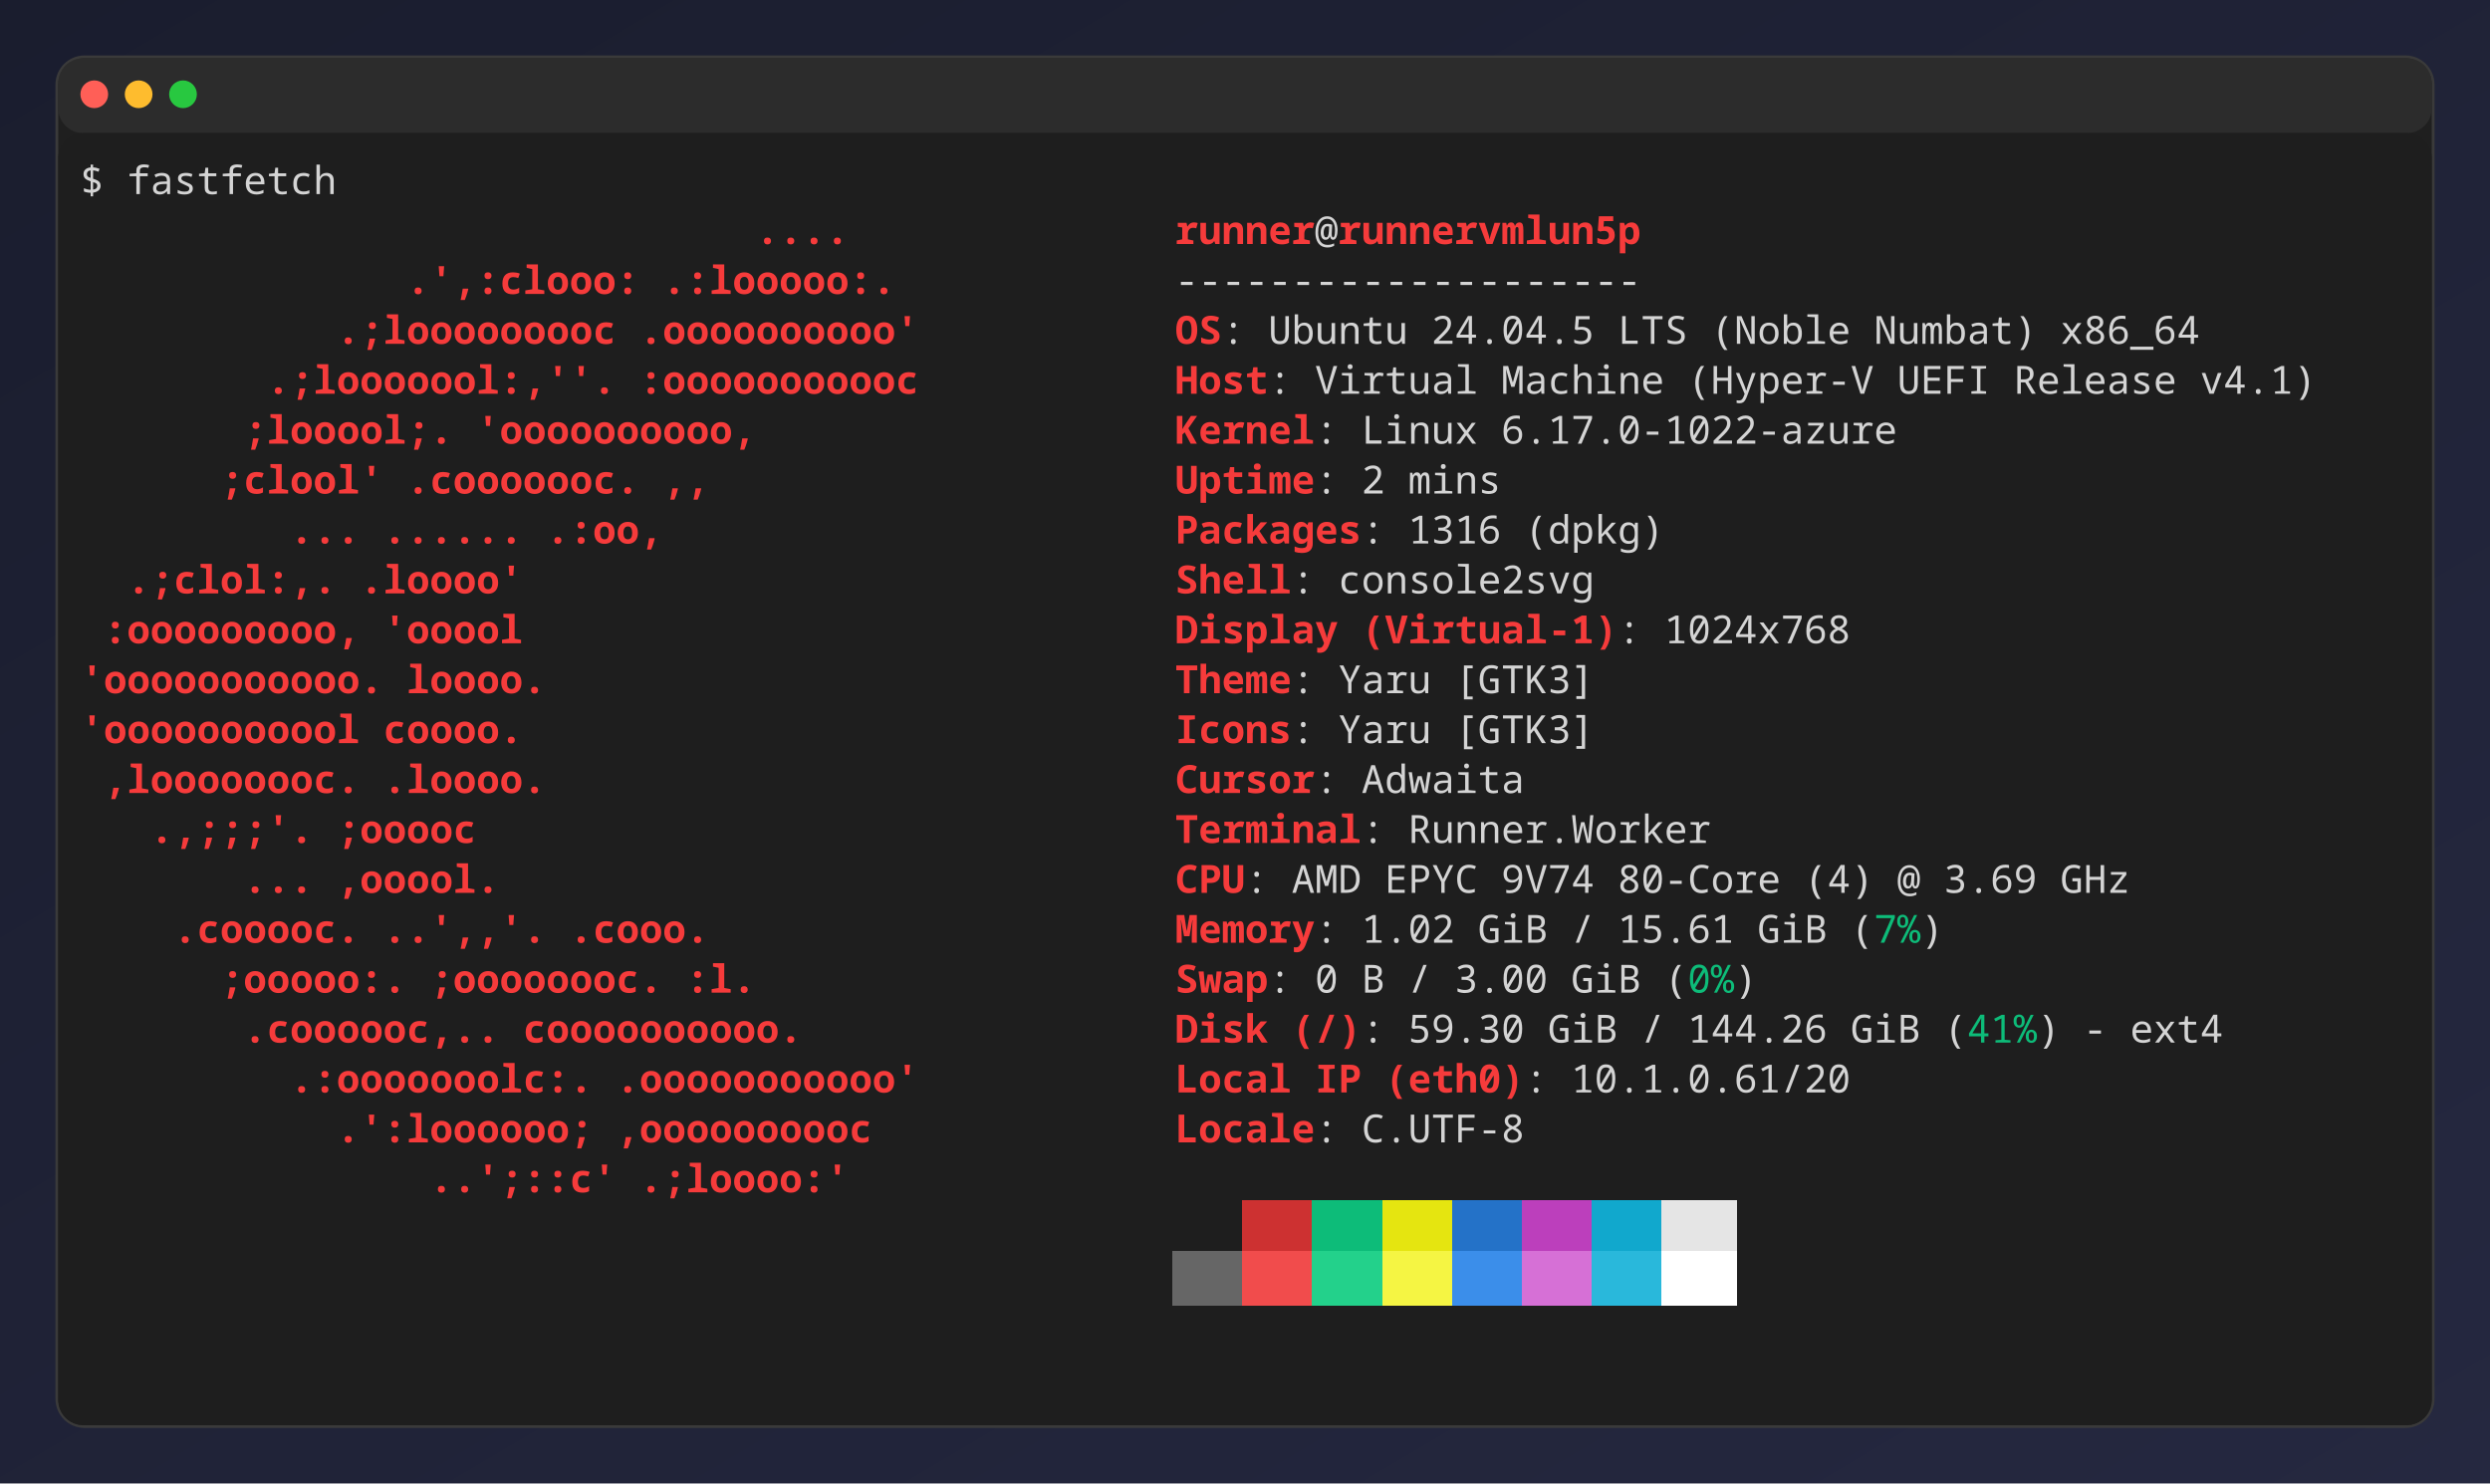
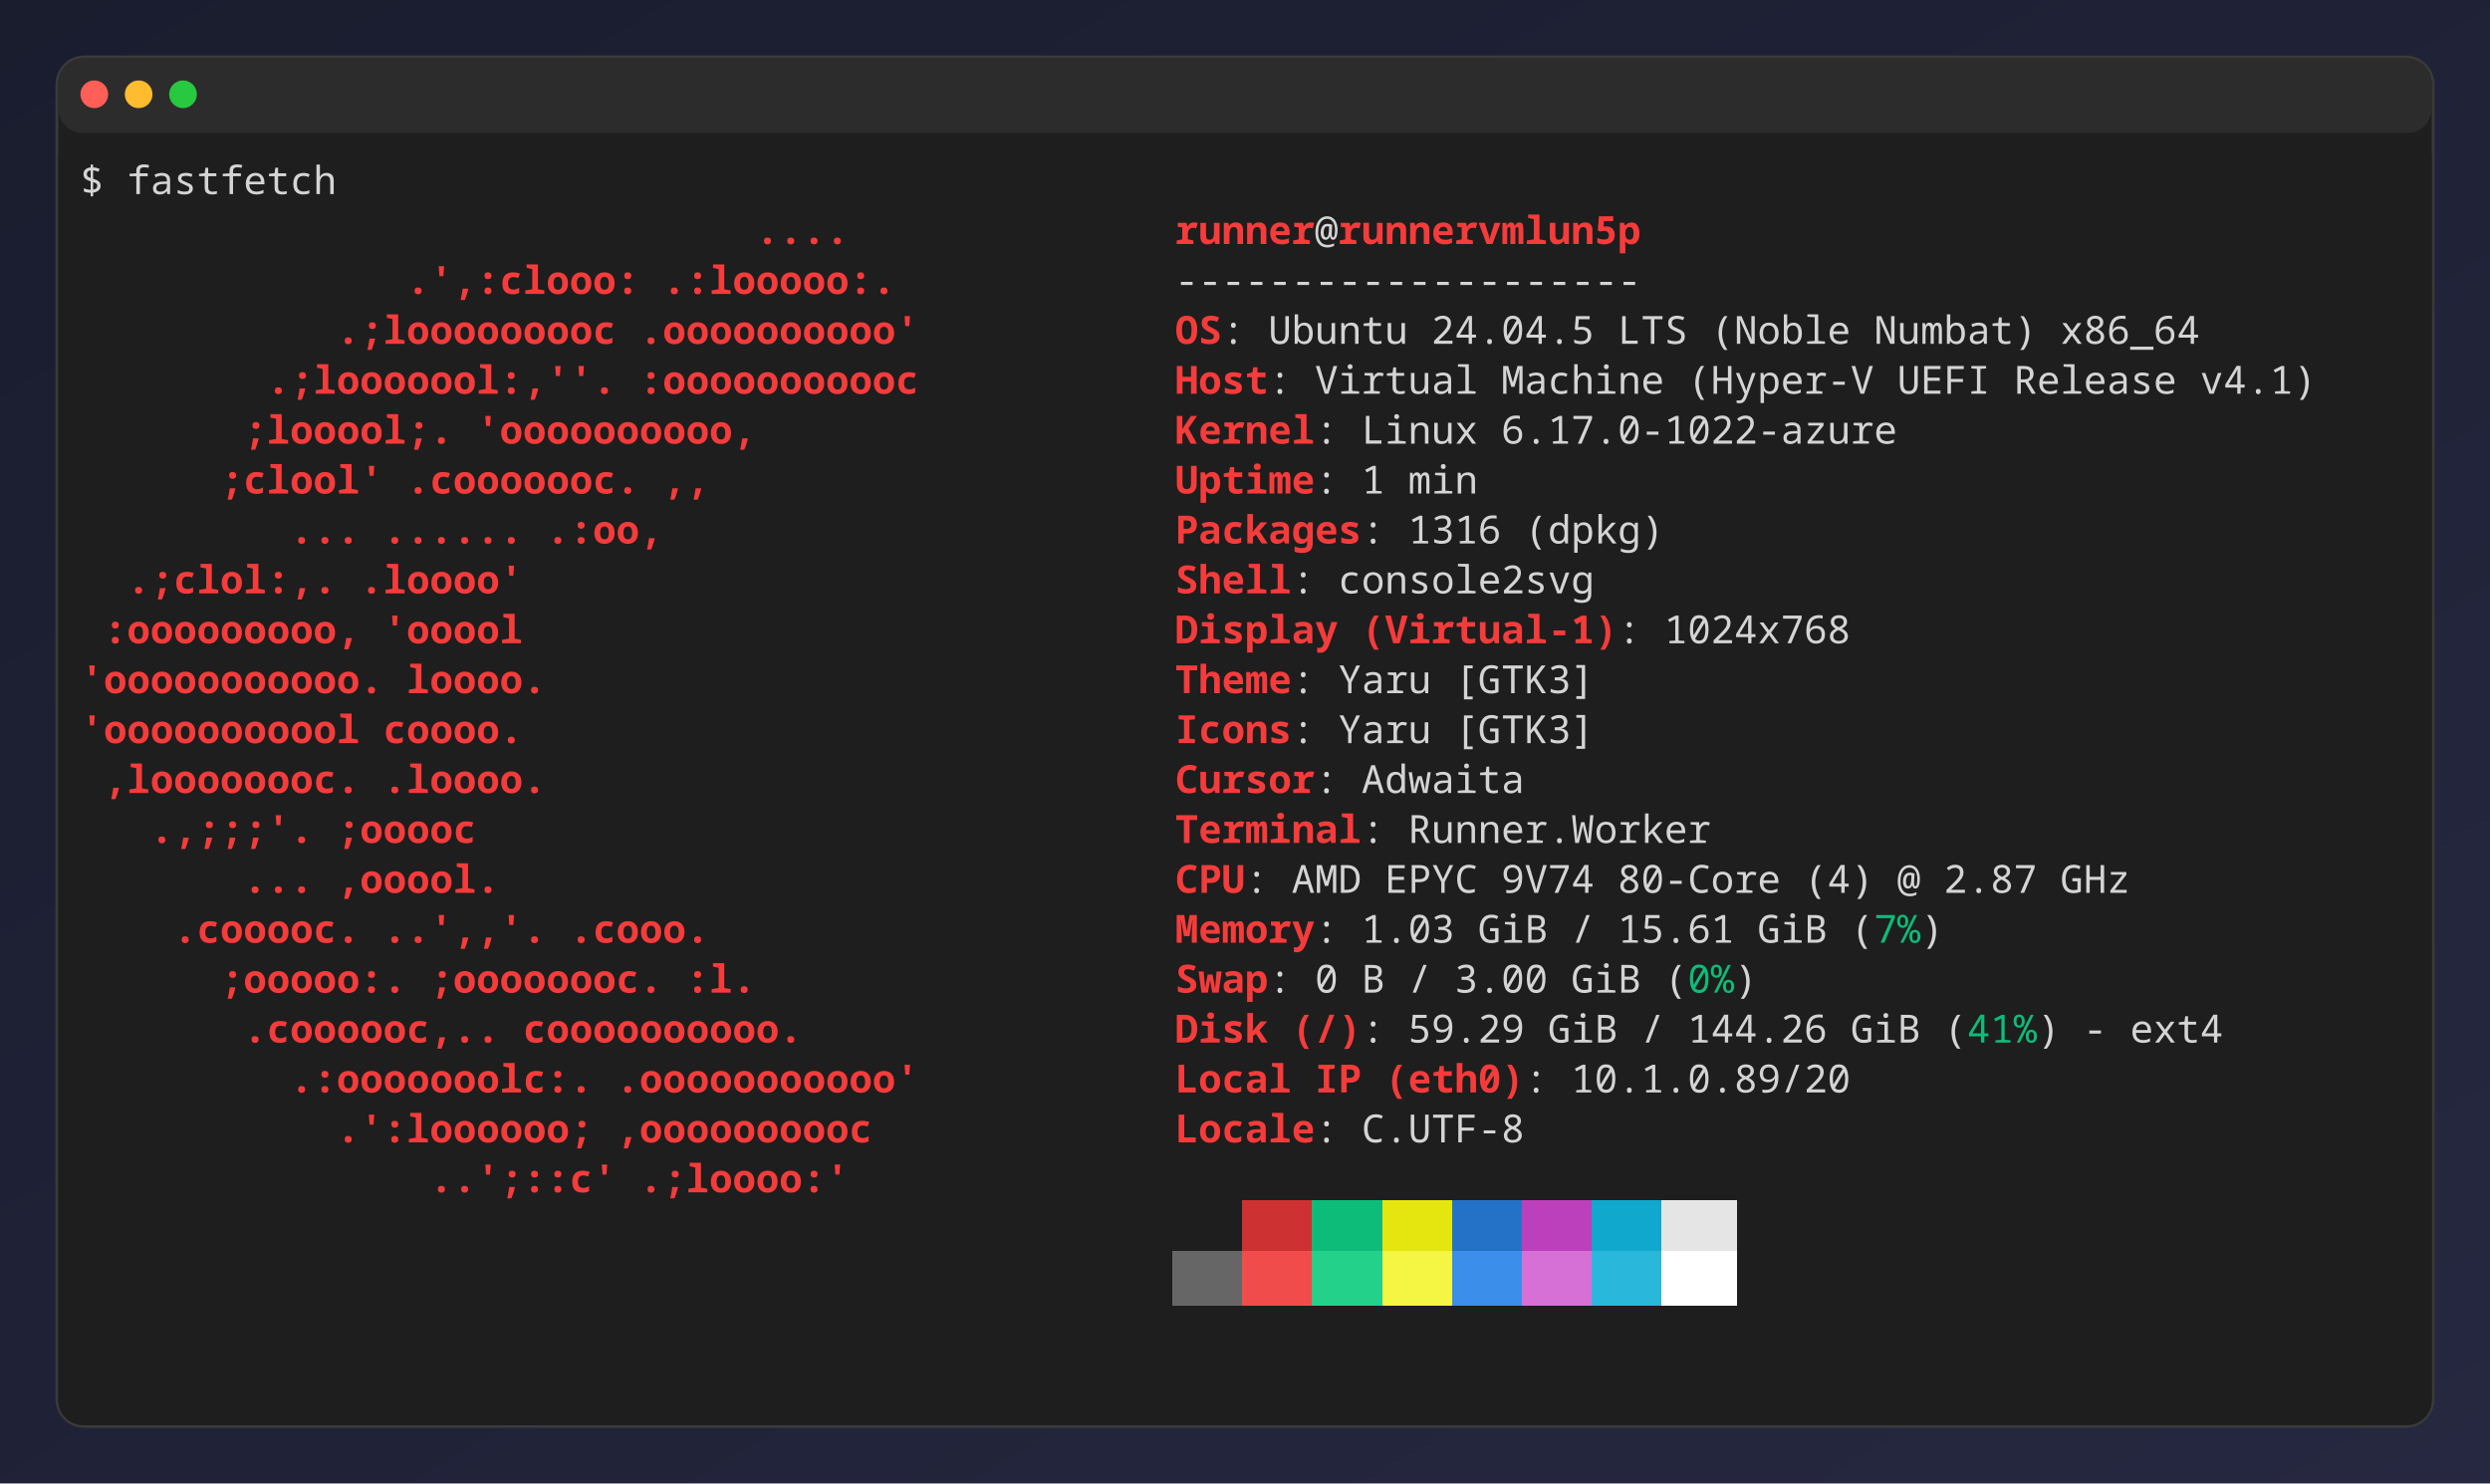
<svg xmlns="http://www.w3.org/2000/svg" width="898" height="535" viewBox="0 0 898 535" role="img" aria-label="console2svg output">
  <style>
.c2.c { font-family: "JetBrains Mono","Cascadia Mono","Segoe UI Mono","Noto Sans Mono","SFMono-Regular",Menlo,Consolas,"DejaVu Sans Mono","Liberation Mono",monospace; font-size: 14px; }
.c2 text { dominant-baseline: alphabetic; }
.c2 .q { shape-rendering: crispEdges; }
.c2 .w { white-space: pre; }
.c2 .aa{fill:#d4d4d4}
.c2 .ab{fill:#F63B3B;font-weight:bold}
.c2 .ac{fill:#0dbc79}
</style>
+   <defs>
+     <pattern id="c2-redacted-stripe" patternUnits="userSpaceOnUse" width="8" height="8">
+       <path d="M0 0h8v8H0z" fill="#1e1e1e" />
+       <path d="M-2,2 L2,-2 M0,8 L8,0 M6,10 L10,6" stroke="#d4d4d4" stroke-width="2" opacity="0.3" />
+     </pattern>
+   </defs>
  <defs>
    <linearGradient id="c2bg" x1="0%" y1="0%" x2="100%" y2="100%">
      <stop offset="0%" stop-color="#1a1d2e" />
      <stop offset="100%" stop-color="#252840" />
    </linearGradient>
  </defs>
  <rect width="898" height="535" fill="url(#c2bg)" />
  <rect x="20.5" y="20.5" rx="10" ry="10" width="857" height="494" fill="#1f1f1f" stroke="#3a3a3a" />
  <rect x="21" y="21" rx="9" ry="9" width="856" height="27" fill="#2c2c2c" />
  <circle cx="34" cy="34" r="5" fill="#ff5f57" />
  <circle cx="50" cy="34" r="5" fill="#febc2e" />
  <circle cx="66" cy="34" r="5" fill="#28c840" />
  <rect x="21" y="48" width="856" height="466" rx="9" ry="9" fill="#1e1e1e" />
  <g class="c2 c">
    <rect x="29" y="56" width="840" height="18" fill="#1e1e1e" />
    <text class="aa" x="29" y="70">$ fastfetch</text>
  </g>
  <g class="c2 c" transform="translate(29 74)">
    <rect width="840" height="432" fill="#1e1e1e" />
    <rect class="q" x="420" y="360" width="25.2" height="18" fill="#cd3131" stroke="#cd3131" stroke-width="2" vector-effect="non-scaling-stroke" />
    <rect class="q" x="445.2" y="360" width="25.2" height="18" fill="#0dbc79" stroke="#0dbc79" stroke-width="2" vector-effect="non-scaling-stroke" />
    <rect class="q" x="470.4" y="360" width="25.2" height="18" fill="#e5e510" stroke="#e5e510" stroke-width="2" vector-effect="non-scaling-stroke" />
    <rect class="q" x="495.6" y="360" width="25.2" height="18" fill="#2472c8" stroke="#2472c8" stroke-width="2" vector-effect="non-scaling-stroke" />
    <rect class="q" x="520.8" y="360" width="25.2" height="18" fill="#bc3fbc" stroke="#bc3fbc" stroke-width="2" vector-effect="non-scaling-stroke" />
    <rect class="q" x="546" y="360" width="25.2" height="18" fill="#11a8cd" stroke="#11a8cd" stroke-width="2" vector-effect="non-scaling-stroke" />
    <rect class="q" x="571.2" y="360" width="25.2" height="18" fill="#e5e5e5" stroke="#e5e5e5" stroke-width="2" vector-effect="non-scaling-stroke" />
    <rect class="q" x="394.8" y="378" width="25.2" height="18" fill="#666666" stroke="#666666" stroke-width="2" vector-effect="non-scaling-stroke" />
    <rect class="q" x="420" y="378" width="25.2" height="18" fill="#f14c4c" stroke="#f14c4c" stroke-width="2" vector-effect="non-scaling-stroke" />
    <rect class="q" x="445.2" y="378" width="25.2" height="18" fill="#23d18b" stroke="#23d18b" stroke-width="2" vector-effect="non-scaling-stroke" />
    <rect class="q" x="470.4" y="378" width="25.2" height="18" fill="#f5f543" stroke="#f5f543" stroke-width="2" vector-effect="non-scaling-stroke" />
    <rect class="q" x="495.6" y="378" width="25.2" height="18" fill="#3b8eea" stroke="#3b8eea" stroke-width="2" vector-effect="non-scaling-stroke" />
    <rect class="q" x="520.8" y="378" width="25.2" height="18" fill="#d670d6" stroke="#d670d6" stroke-width="2" vector-effect="non-scaling-stroke" />
    <rect class="q" x="546" y="378" width="25.2" height="18" fill="#29b8db" stroke="#29b8db" stroke-width="2" vector-effect="non-scaling-stroke" />
    <rect class="q" x="571.2" y="378" width="25.2" height="18" fill="#ffffff" stroke="#ffffff" stroke-width="2" vector-effect="non-scaling-stroke" />
  </g>
  <g class="c2 c" transform="translate(29 74)">
    <text class="ab" x="243.6" y="14" textLength="33.6">....</text>
    <text class="ab" x="394.8" y="14" textLength="50.4">runner</text>
    <text class="aa" x="445.2" y="14" textLength="8.4">@</text>
    <text class="ab" x="453.6" y="14" textLength="109.2">runnervmlun5p</text>
    <text class="ab w" x="117.6" y="32" textLength="184.8">.',:clooo:  .:looooo:.</text>
    <text class="aa" x="394.8" y="32" textLength="168">--------------------</text>
    <text class="ab w" x="92.4" y="50" textLength="218.4">.;looooooooc  .oooooooooo'</text>
    <text class="ab" x="394.8" y="50" textLength="16.8">OS</text>
    <text class="aa w" x="411.6" y="50" textLength="352.8">: Ubuntu 24.04.5 LTS (Noble Numbat) x86_64</text>
    <text class="ab w" x="67.2" y="68" textLength="243.6">.;looooool:,''.  :ooooooooooc</text>
    <text class="ab" x="394.8" y="68" textLength="33.6">Host</text>
    <text class="aa w" x="428.4" y="68" textLength="378">: Virtual Machine (Hyper-V UEFI Release v4.1)</text>
    <text class="ab w" x="58.8" y="86" textLength="252">;looool;.         'oooooooooo,</text>
    <text class="ab" x="394.8" y="86" textLength="50.4">Kernel</text>
    <text class="aa w" x="445.2" y="86" textLength="210">: Linux 6.17.0-1022-azure</text>
    <text class="ab w" x="50.4" y="104" textLength="285.6">;clool'             .cooooooc.  ,,</text>
    <text class="ab" x="394.8" y="104" textLength="50.4">Uptime</text>
-     <text class="aa w" x="445.2" y="104" textLength="67.2">: 2 mins</text>
+     <text class="aa w" x="445.2" y="104" textLength="58.8">: 1 min</text>
    <text class="ab w" x="75.6" y="122" textLength="268.8">...                ......  .:oo,</text>
    <text class="ab" x="394.8" y="122" textLength="67.2">Packages</text>
    <text class="aa w" x="462" y="122" textLength="109.2">: 1316 (dpkg)</text>
    <text class="ab w" x="16.8" y="140" textLength="336">.;clol:,.                        .loooo'</text>
    <text class="ab" x="394.8" y="140" textLength="42">Shell</text>
    <text class="aa w" x="436.8" y="140" textLength="109.2">: console2svg</text>
    <text class="ab w" x="8.4" y="158" textLength="344.4">:ooooooooo,                        'ooool</text>
    <text class="ab w" x="394.8" y="158" textLength="159.6">Display (Virtual-1)</text>
    <text class="aa w" x="554.4" y="158" textLength="84">: 1024x768</text>
    <text class="ab w" y="176" textLength="361.2">'ooooooooooo.                        loooo.</text>
    <text class="ab" x="394.8" y="176" textLength="42">Theme</text>
    <text class="aa w" x="436.8" y="176" textLength="109.2">: Yaru [GTK3]</text>
    <text class="ab w" y="194" textLength="361.2">'ooooooooool                         coooo.</text>
    <text class="ab" x="394.8" y="194" textLength="42">Icons</text>
    <text class="aa w" x="436.8" y="194" textLength="109.2">: Yaru [GTK3]</text>
    <text class="ab w" x="8.4" y="212" textLength="352.8">,loooooooc.                        .loooo.</text>
    <text class="ab" x="394.8" y="212" textLength="50.4">Cursor</text>
    <text class="aa w" x="445.2" y="212" textLength="75.6">: Adwaita</text>
    <text class="ab w" x="25.2" y="230" textLength="327.6">.,;;;'.                          ;ooooc</text>
    <text class="ab" x="394.8" y="230" textLength="67.2">Terminal</text>
    <text class="aa w" x="462" y="230" textLength="126">: Runner.Worker</text>
    <text class="ab w" x="58.8" y="248" textLength="294">...                         ,ooool.</text>
    <text class="ab" x="394.8" y="248" textLength="25.2">CPU</text>
-     <text class="aa w" x="420" y="248" textLength="319.2">: AMD EPYC 9V74 80-Core (4) @ 3.69 GHz</text>
+     <text class="aa w" x="420" y="248" textLength="319.2">: AMD EPYC 9V74 80-Core (4) @ 2.87 GHz</text>
    <text class="ab w" x="33.6" y="266" textLength="310.8">.cooooc.              ..',,'.  .cooo.</text>
    <text class="ab" x="394.8" y="266" textLength="50.4">Memory</text>
-     <text class="aa w" x="445.2" y="266" textLength="201.6">: 1.02 GiB / 15.61 GiB (</text>
+     <text class="aa w" x="445.2" y="266" textLength="201.6">: 1.03 GiB / 15.61 GiB (</text>
    <text class="ac" x="646.8" y="266" textLength="16.8">7%</text>
    <text class="aa" x="663.6" y="266" textLength="8.4">)</text>
    <text class="ab w" x="50.4" y="284" textLength="285.6">;ooooo:.           ;oooooooc.  :l.</text>
    <text class="ab" x="394.8" y="284" textLength="33.6">Swap</text>
    <text class="aa w" x="428.4" y="284" textLength="151.2">: 0 B / 3.00 GiB (</text>
    <text class="ac" x="579.6" y="284" textLength="16.8">0%</text>
    <text class="aa" x="596.4" y="284" textLength="8.4">)</text>
    <text class="ab w" x="58.8" y="302" textLength="243.6">.coooooc,..      coooooooooo.</text>
    <text class="ab w" x="394.8" y="302" textLength="67.2">Disk (/)</text>
-     <text class="aa w" x="462" y="302" textLength="218.4">: 59.30 GiB / 144.26 GiB (</text>
+     <text class="aa w" x="462" y="302" textLength="218.4">: 59.29 GiB / 144.26 GiB (</text>
    <text class="ac" x="680.4" y="302" textLength="25.2">41%</text>
    <text class="aa w" x="705.6" y="302" textLength="67.2">) - ext4</text>
    <text class="ab w" x="75.6" y="320" textLength="226.8">.:ooooooolc:. .ooooooooooo'</text>
    <text class="ab w" x="394.8" y="320" textLength="126">Local IP (eth0)</text>
-     <text class="aa w" x="520.8" y="320" textLength="117.6">: 10.1.0.61/20</text>
+     <text class="aa w" x="520.8" y="320" textLength="117.6">: 10.1.0.89/20</text>
    <text class="ab w" x="92.4" y="338" textLength="201.6">.':loooooo;  ,oooooooooc</text>
    <text class="ab" x="394.8" y="338" textLength="50.4">Locale</text>
    <text class="aa w" x="445.2" y="338" textLength="75.6">: C.UTF-8</text>
    <text class="ab w" x="126" y="356" textLength="159.6">..';::c'  .;loooo:'</text>
  </g>
</svg>
